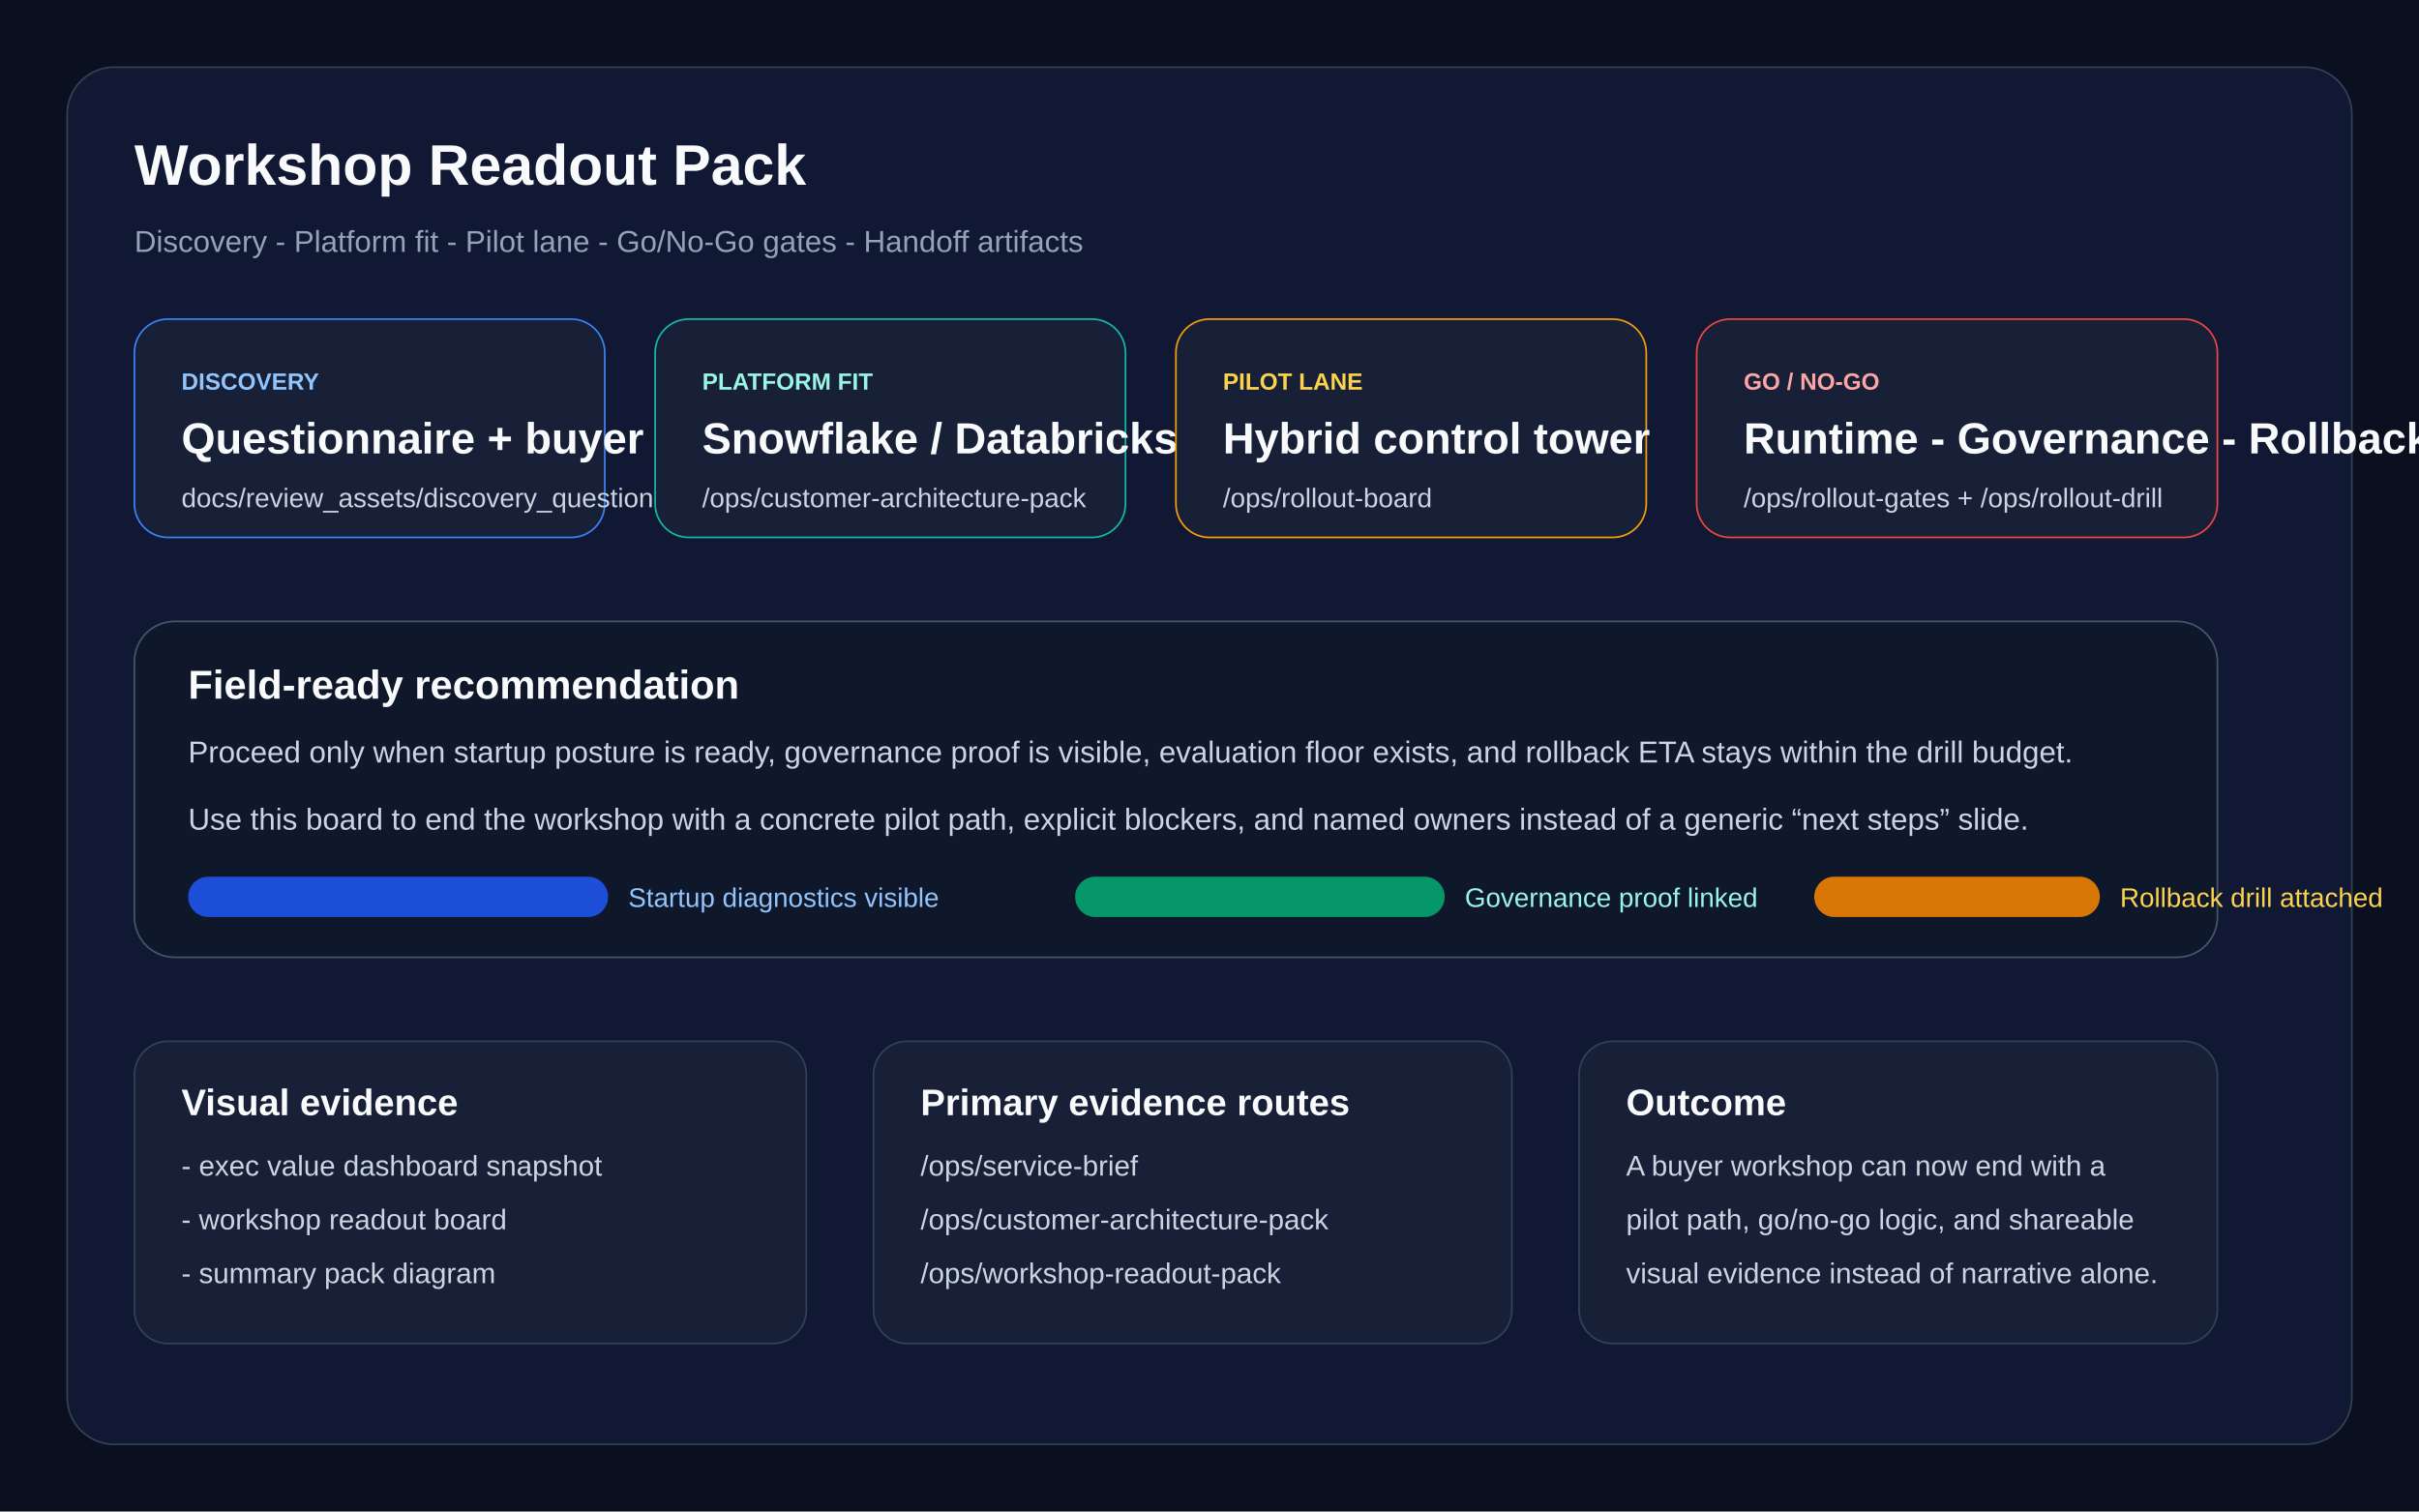
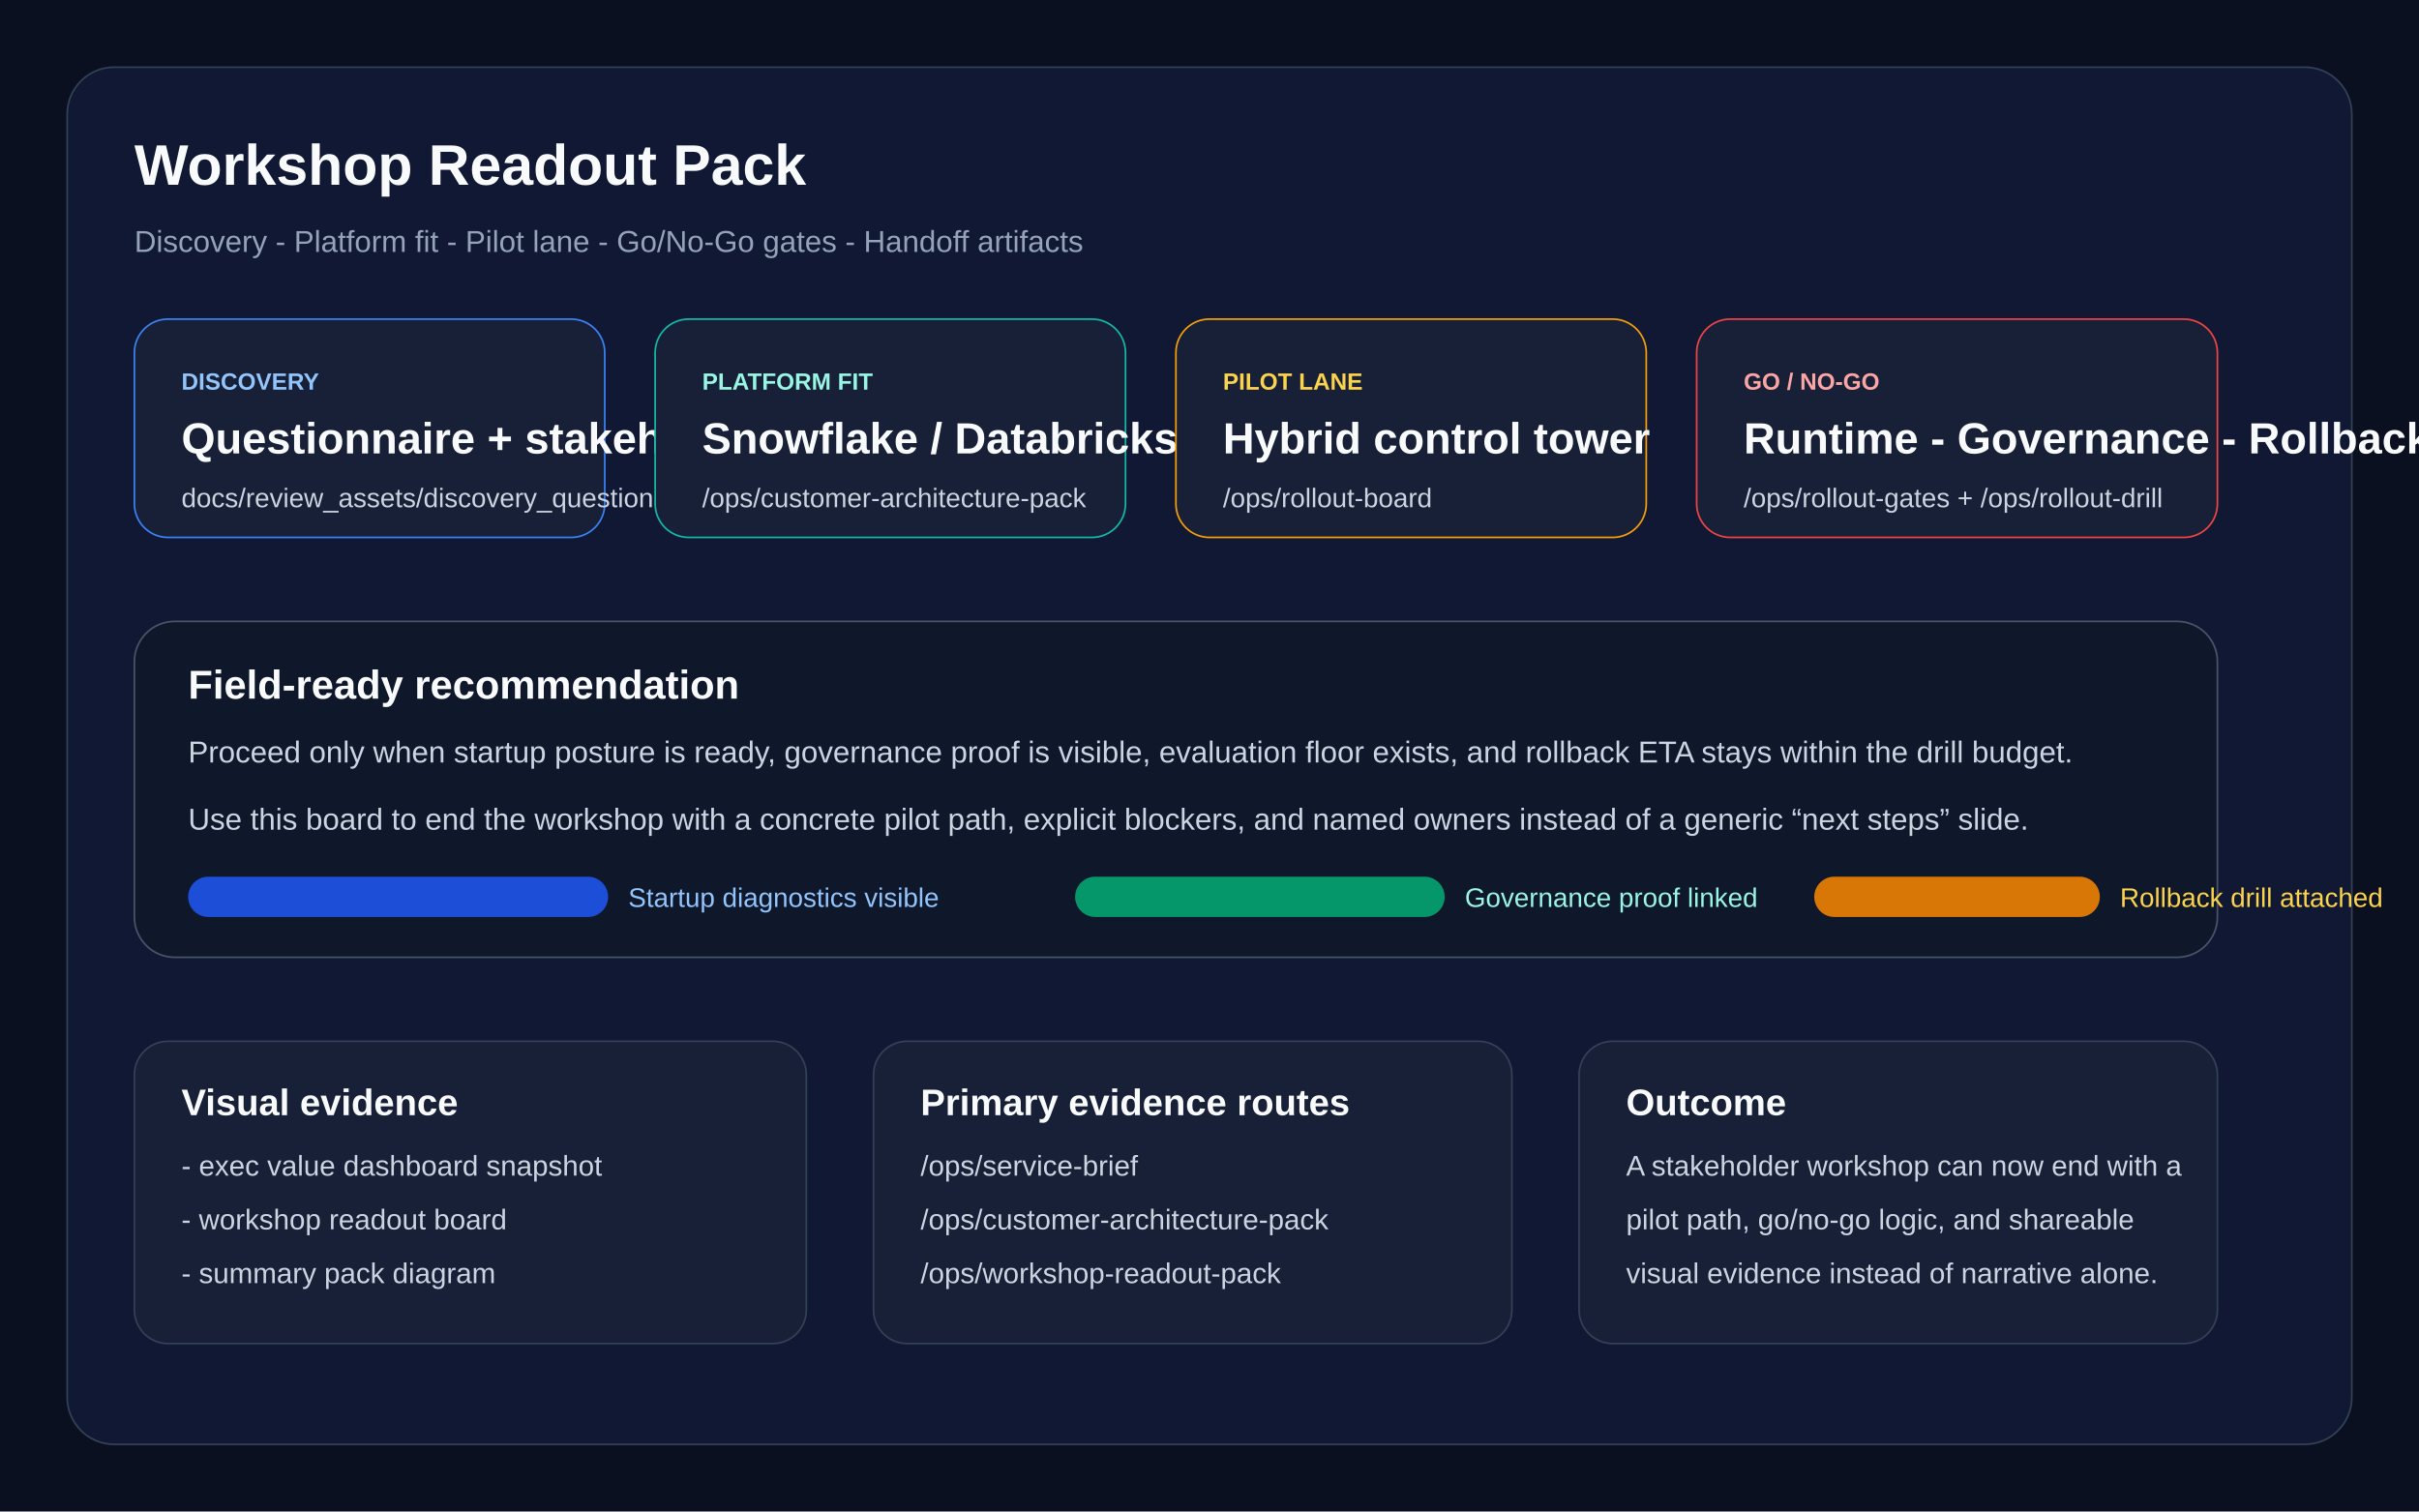
<svg xmlns="http://www.w3.org/2000/svg" width="1440" height="900" viewBox="0 0 1440 900" fill="none" role="img" aria-labelledby="title desc">
  <rect width="1440" height="900" fill="#0B1020" />
  <rect x="40" y="40" width="1360" height="820" rx="28" fill="#111833" stroke="#334155" />
  <text x="80" y="110" fill="#F8FAFC" font-family="Arial, sans-serif" font-size="34" font-weight="700">Workshop Readout Pack</text>
  <text x="80" y="150" fill="#94A3B8" font-family="Arial, sans-serif" font-size="18">Discovery - Platform fit - Pilot lane - Go/No-Go gates - Handoff artifacts</text>
  <rect x="80" y="190" width="280" height="130" rx="20" fill="#172036" stroke="#3B82F6" />
  <text x="108" y="232" fill="#93C5FD" font-family="Arial, sans-serif" font-size="14" font-weight="700">DISCOVERY</text>
-   <text x="108" y="270" fill="#F8FAFC" font-family="Arial, sans-serif" font-size="26" font-weight="700">Questionnaire + buyer map</text>
+   <text x="108" y="270" fill="#F8FAFC" font-family="Arial, sans-serif" font-size="26" font-weight="700">Questionnaire + stakeholder map</text>
  <text x="108" y="302" fill="#CBD5E1" font-family="Arial, sans-serif" font-size="16">docs/review_assets/discovery_questionnaire.md</text>
  <rect x="390" y="190" width="280" height="130" rx="20" fill="#172036" stroke="#14B8A6" />
  <text x="418" y="232" fill="#99F6E4" font-family="Arial, sans-serif" font-size="14" font-weight="700">PLATFORM FIT</text>
  <text x="418" y="270" fill="#F8FAFC" font-family="Arial, sans-serif" font-size="26" font-weight="700">Snowflake / Databricks / Palantir</text>
  <text x="418" y="302" fill="#CBD5E1" font-family="Arial, sans-serif" font-size="16">/ops/customer-architecture-pack</text>
  <rect x="700" y="190" width="280" height="130" rx="20" fill="#172036" stroke="#F59E0B" />
  <text x="728" y="232" fill="#FCD34D" font-family="Arial, sans-serif" font-size="14" font-weight="700">PILOT LANE</text>
  <text x="728" y="270" fill="#F8FAFC" font-family="Arial, sans-serif" font-size="26" font-weight="700">Hybrid control tower</text>
  <text x="728" y="302" fill="#CBD5E1" font-family="Arial, sans-serif" font-size="16">/ops/rollout-board</text>
  <rect x="1010" y="190" width="310" height="130" rx="20" fill="#172036" stroke="#EF4444" />
  <text x="1038" y="232" fill="#FCA5A5" font-family="Arial, sans-serif" font-size="14" font-weight="700">GO / NO-GO</text>
  <text x="1038" y="270" fill="#F8FAFC" font-family="Arial, sans-serif" font-size="26" font-weight="700">Runtime - Governance - Rollback</text>
  <text x="1038" y="302" fill="#CBD5E1" font-family="Arial, sans-serif" font-size="16">/ops/rollout-gates + /ops/rollout-drill</text>
  <rect x="80" y="370" width="1240" height="200" rx="24" fill="#0F172A" stroke="#475569" />
  <text x="112" y="416" fill="#F8FAFC" font-family="Arial, sans-serif" font-size="24" font-weight="700">Field-ready recommendation</text>
  <text x="112" y="454" fill="#CBD5E1" font-family="Arial, sans-serif" font-size="18">Proceed only when startup posture is ready, governance proof is visible, evaluation floor exists, and rollback ETA stays within the drill budget.</text>
  <text x="112" y="494" fill="#CBD5E1" font-family="Arial, sans-serif" font-size="18">Use this board to end the workshop with a concrete pilot path, explicit blockers, and named owners instead of a generic “next steps” slide.</text>
  <rect x="112" y="522" width="250" height="24" rx="12" fill="#1D4ED8" />
  <text x="374" y="540" fill="#93C5FD" font-family="Arial, sans-serif" font-size="16">Startup diagnostics visible</text>
  <rect x="640" y="522" width="220" height="24" rx="12" fill="#059669" />
  <text x="872" y="540" fill="#99F6E4" font-family="Arial, sans-serif" font-size="16">Governance proof linked</text>
  <rect x="1080" y="522" width="170" height="24" rx="12" fill="#D97706" />
  <text x="1262" y="540" fill="#FCD34D" font-family="Arial, sans-serif" font-size="16">Rollback drill attached</text>
  <rect x="80" y="620" width="400" height="180" rx="20" fill="#172036" stroke="#334155" />
  <text x="108" y="664" fill="#F8FAFC" font-family="Arial, sans-serif" font-size="22" font-weight="700">Visual evidence</text>
  <text x="108" y="700" fill="#CBD5E1" font-family="Arial, sans-serif" font-size="17">- exec value dashboard snapshot</text>
  <text x="108" y="732" fill="#CBD5E1" font-family="Arial, sans-serif" font-size="17">- workshop readout board</text>
  <text x="108" y="764" fill="#CBD5E1" font-family="Arial, sans-serif" font-size="17">- summary pack diagram</text>
  <rect x="520" y="620" width="380" height="180" rx="20" fill="#172036" stroke="#334155" />
  <text x="548" y="664" fill="#F8FAFC" font-family="Arial, sans-serif" font-size="22" font-weight="700">Primary evidence routes</text>
  <text x="548" y="700" fill="#CBD5E1" font-family="Arial, sans-serif" font-size="17">/ops/service-brief</text>
  <text x="548" y="732" fill="#CBD5E1" font-family="Arial, sans-serif" font-size="17">/ops/customer-architecture-pack</text>
  <text x="548" y="764" fill="#CBD5E1" font-family="Arial, sans-serif" font-size="17">/ops/workshop-readout-pack</text>
  <rect x="940" y="620" width="380" height="180" rx="20" fill="#172036" stroke="#334155" />
  <text x="968" y="664" fill="#F8FAFC" font-family="Arial, sans-serif" font-size="22" font-weight="700">Outcome</text>
-   <text x="968" y="700" fill="#CBD5E1" font-family="Arial, sans-serif" font-size="17">A buyer workshop can now end with a</text>
+   <text x="968" y="700" fill="#CBD5E1" font-family="Arial, sans-serif" font-size="17">A stakeholder workshop can now end with a</text>
  <text x="968" y="732" fill="#CBD5E1" font-family="Arial, sans-serif" font-size="17">pilot path, go/no-go logic, and shareable</text>
  <text x="968" y="764" fill="#CBD5E1" font-family="Arial, sans-serif" font-size="17">visual evidence instead of narrative alone.</text>
</svg>
